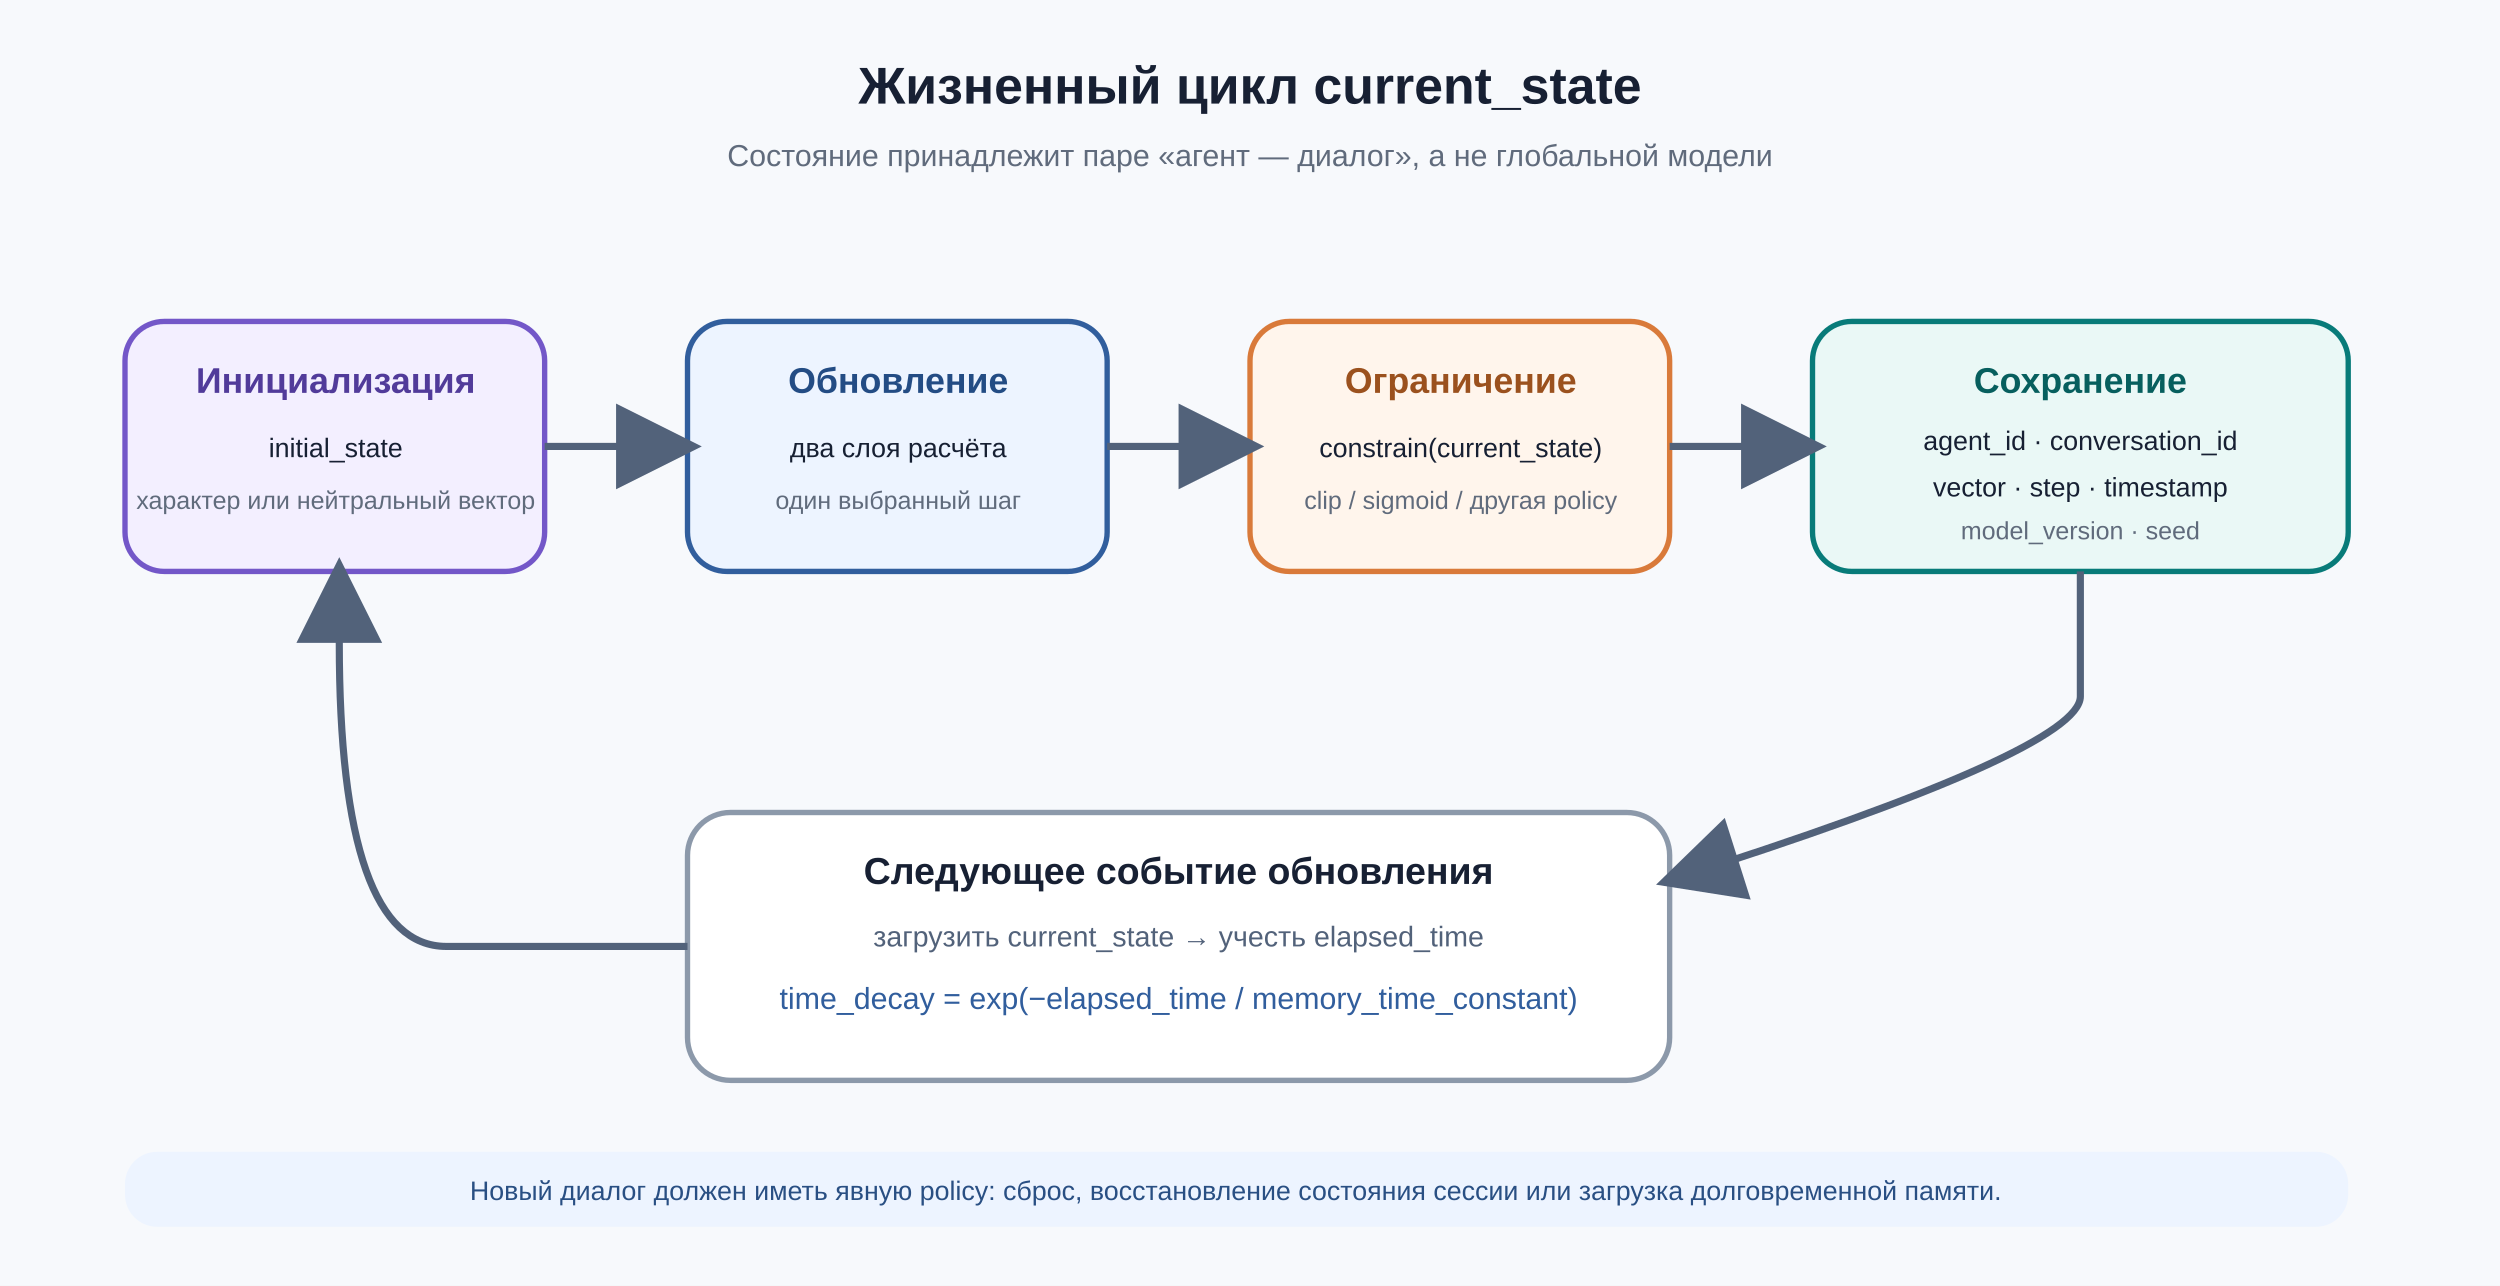
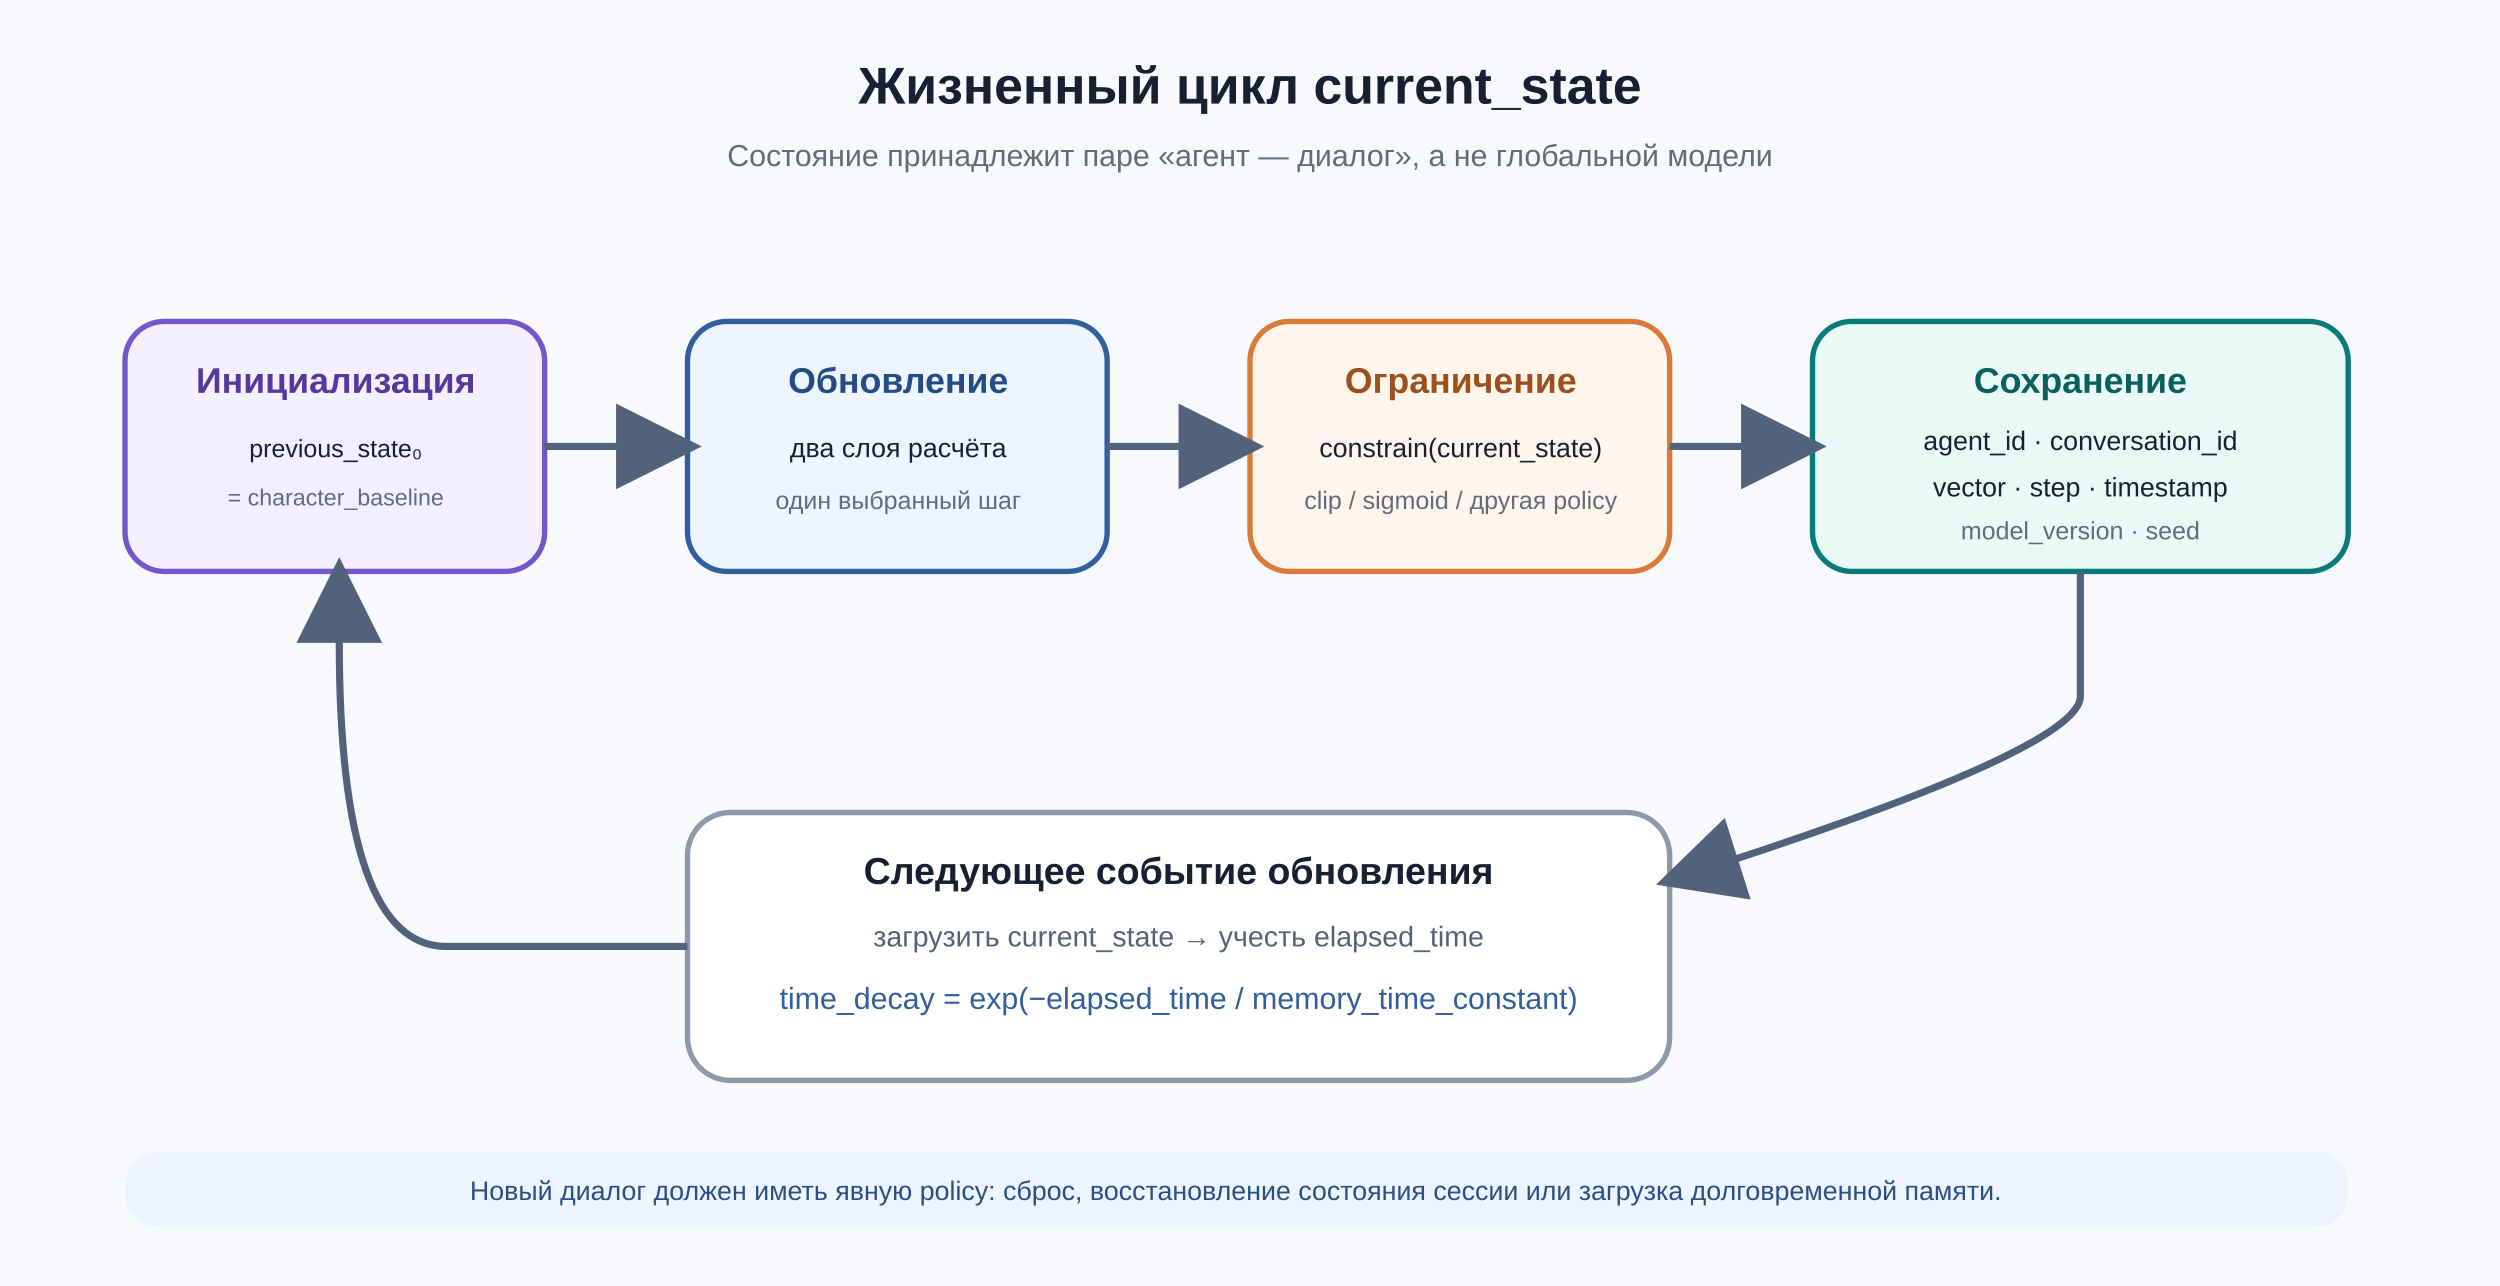
<svg xmlns="http://www.w3.org/2000/svg" width="1400" height="720" viewBox="0 0 1400 720" role="img" aria-labelledby="title desc">
  <defs>
    <marker id="a" markerWidth="12" markerHeight="12" refX="10" refY="6" orient="auto">
      <path d="M0 0L12 6L0 12Z" fill="#52627a" />
    </marker>
  </defs>
  <rect width="1400" height="720" fill="#f7f9fc" />
  <text x="700" y="58" text-anchor="middle" font-family="Segoe UI,Arial" font-size="29" font-weight="700" fill="#172033">Жизненный цикл current_state</text>
  <text x="700" y="93" text-anchor="middle" font-family="Segoe UI,Arial" font-size="17" fill="#606b7c">Состояние принадлежит паре «агент — диалог», а не глобальной модели</text>
  <g font-family="Segoe UI,Arial">
    <rect x="70" y="180" width="235" height="140" rx="22" fill="#f3efff" stroke="#7357c8" stroke-width="3" />
    <text x="188" y="220" text-anchor="middle" font-size="20" font-weight="700" fill="#513b9a">Инициализация</text>
-     <text x="188" y="256" text-anchor="middle" font-size="15" fill="#172033">initial_state</text>
-     <text x="188" y="285" text-anchor="middle" font-size="14" fill="#606b7c">характер или нейтральный вектор</text>
+     <text x="188" y="256" text-anchor="middle" font-size="14" fill="#172033">previous_state₀</text>
+     <text x="188" y="283" text-anchor="middle" font-size="13" fill="#606b7c">= character_baseline</text>
    <rect x="385" y="180" width="235" height="140" rx="22" fill="#edf4ff" stroke="#315e9d" stroke-width="3" />
    <text x="503" y="220" text-anchor="middle" font-size="20" font-weight="700" fill="#234c84">Обновление</text>
    <text x="503" y="256" text-anchor="middle" font-size="15" fill="#172033">два слоя расчёта</text>
    <text x="503" y="285" text-anchor="middle" font-size="14" fill="#606b7c">один выбранный шаг</text>
    <rect x="700" y="180" width="235" height="140" rx="22" fill="#fff5ec" stroke="#d97a3a" stroke-width="3" />
    <text x="818" y="220" text-anchor="middle" font-size="20" font-weight="700" fill="#9b511e">Ограничение</text>
    <text x="818" y="256" text-anchor="middle" font-size="15" fill="#172033">constrain(current_state)</text>
    <text x="818" y="285" text-anchor="middle" font-size="14" fill="#606b7c">clip / sigmoid / другая policy</text>
    <rect x="1015" y="180" width="300" height="140" rx="22" fill="#eaf8f6" stroke="#087b79" stroke-width="3" />
    <text x="1165" y="220" text-anchor="middle" font-size="20" font-weight="700" fill="#075f5e">Сохранение</text>
    <text x="1165" y="252" text-anchor="middle" font-size="15" fill="#172033">agent_id · conversation_id</text>
    <text x="1165" y="278" text-anchor="middle" font-size="15" fill="#172033">vector · step · timestamp</text>
    <text x="1165" y="302" text-anchor="middle" font-size="14" fill="#606b7c">model_version · seed</text>
    <rect x="385" y="455" width="550" height="150" rx="24" fill="#fff" stroke="#8c99aa" stroke-width="3" />
    <text x="660" y="495" text-anchor="middle" font-size="21" font-weight="700" fill="#172033">Следующее событие обновления</text>
    <text x="660" y="530" text-anchor="middle" font-size="16" fill="#52627a">загрузить current_state → учесть elapsed_time</text>
    <text x="660" y="565" text-anchor="middle" font-size="17" fill="#315e9d">time_decay = exp(−elapsed_time / memory_time_constant)</text>
  </g>
  <g fill="none" stroke="#52627a" stroke-width="4" marker-end="url(#a)">
    <path d="M305 250H385" />
    <path d="M620 250H700" />
    <path d="M935 250H1015" />
    <path d="M1165 320V390Q1165 420 935 493" />
    <path d="M385 530H250Q190 530 190 360V320" />
  </g>
  <rect x="70" y="645" width="1245" height="42" rx="18" fill="#edf4ff" />
  <text x="692" y="672" text-anchor="middle" font-family="Segoe UI,Arial" font-size="15" fill="#294f83">Новый диалог должен иметь явную policy: сброс, восстановление состояния сессии или загрузка долговременной памяти.</text>
</svg>
